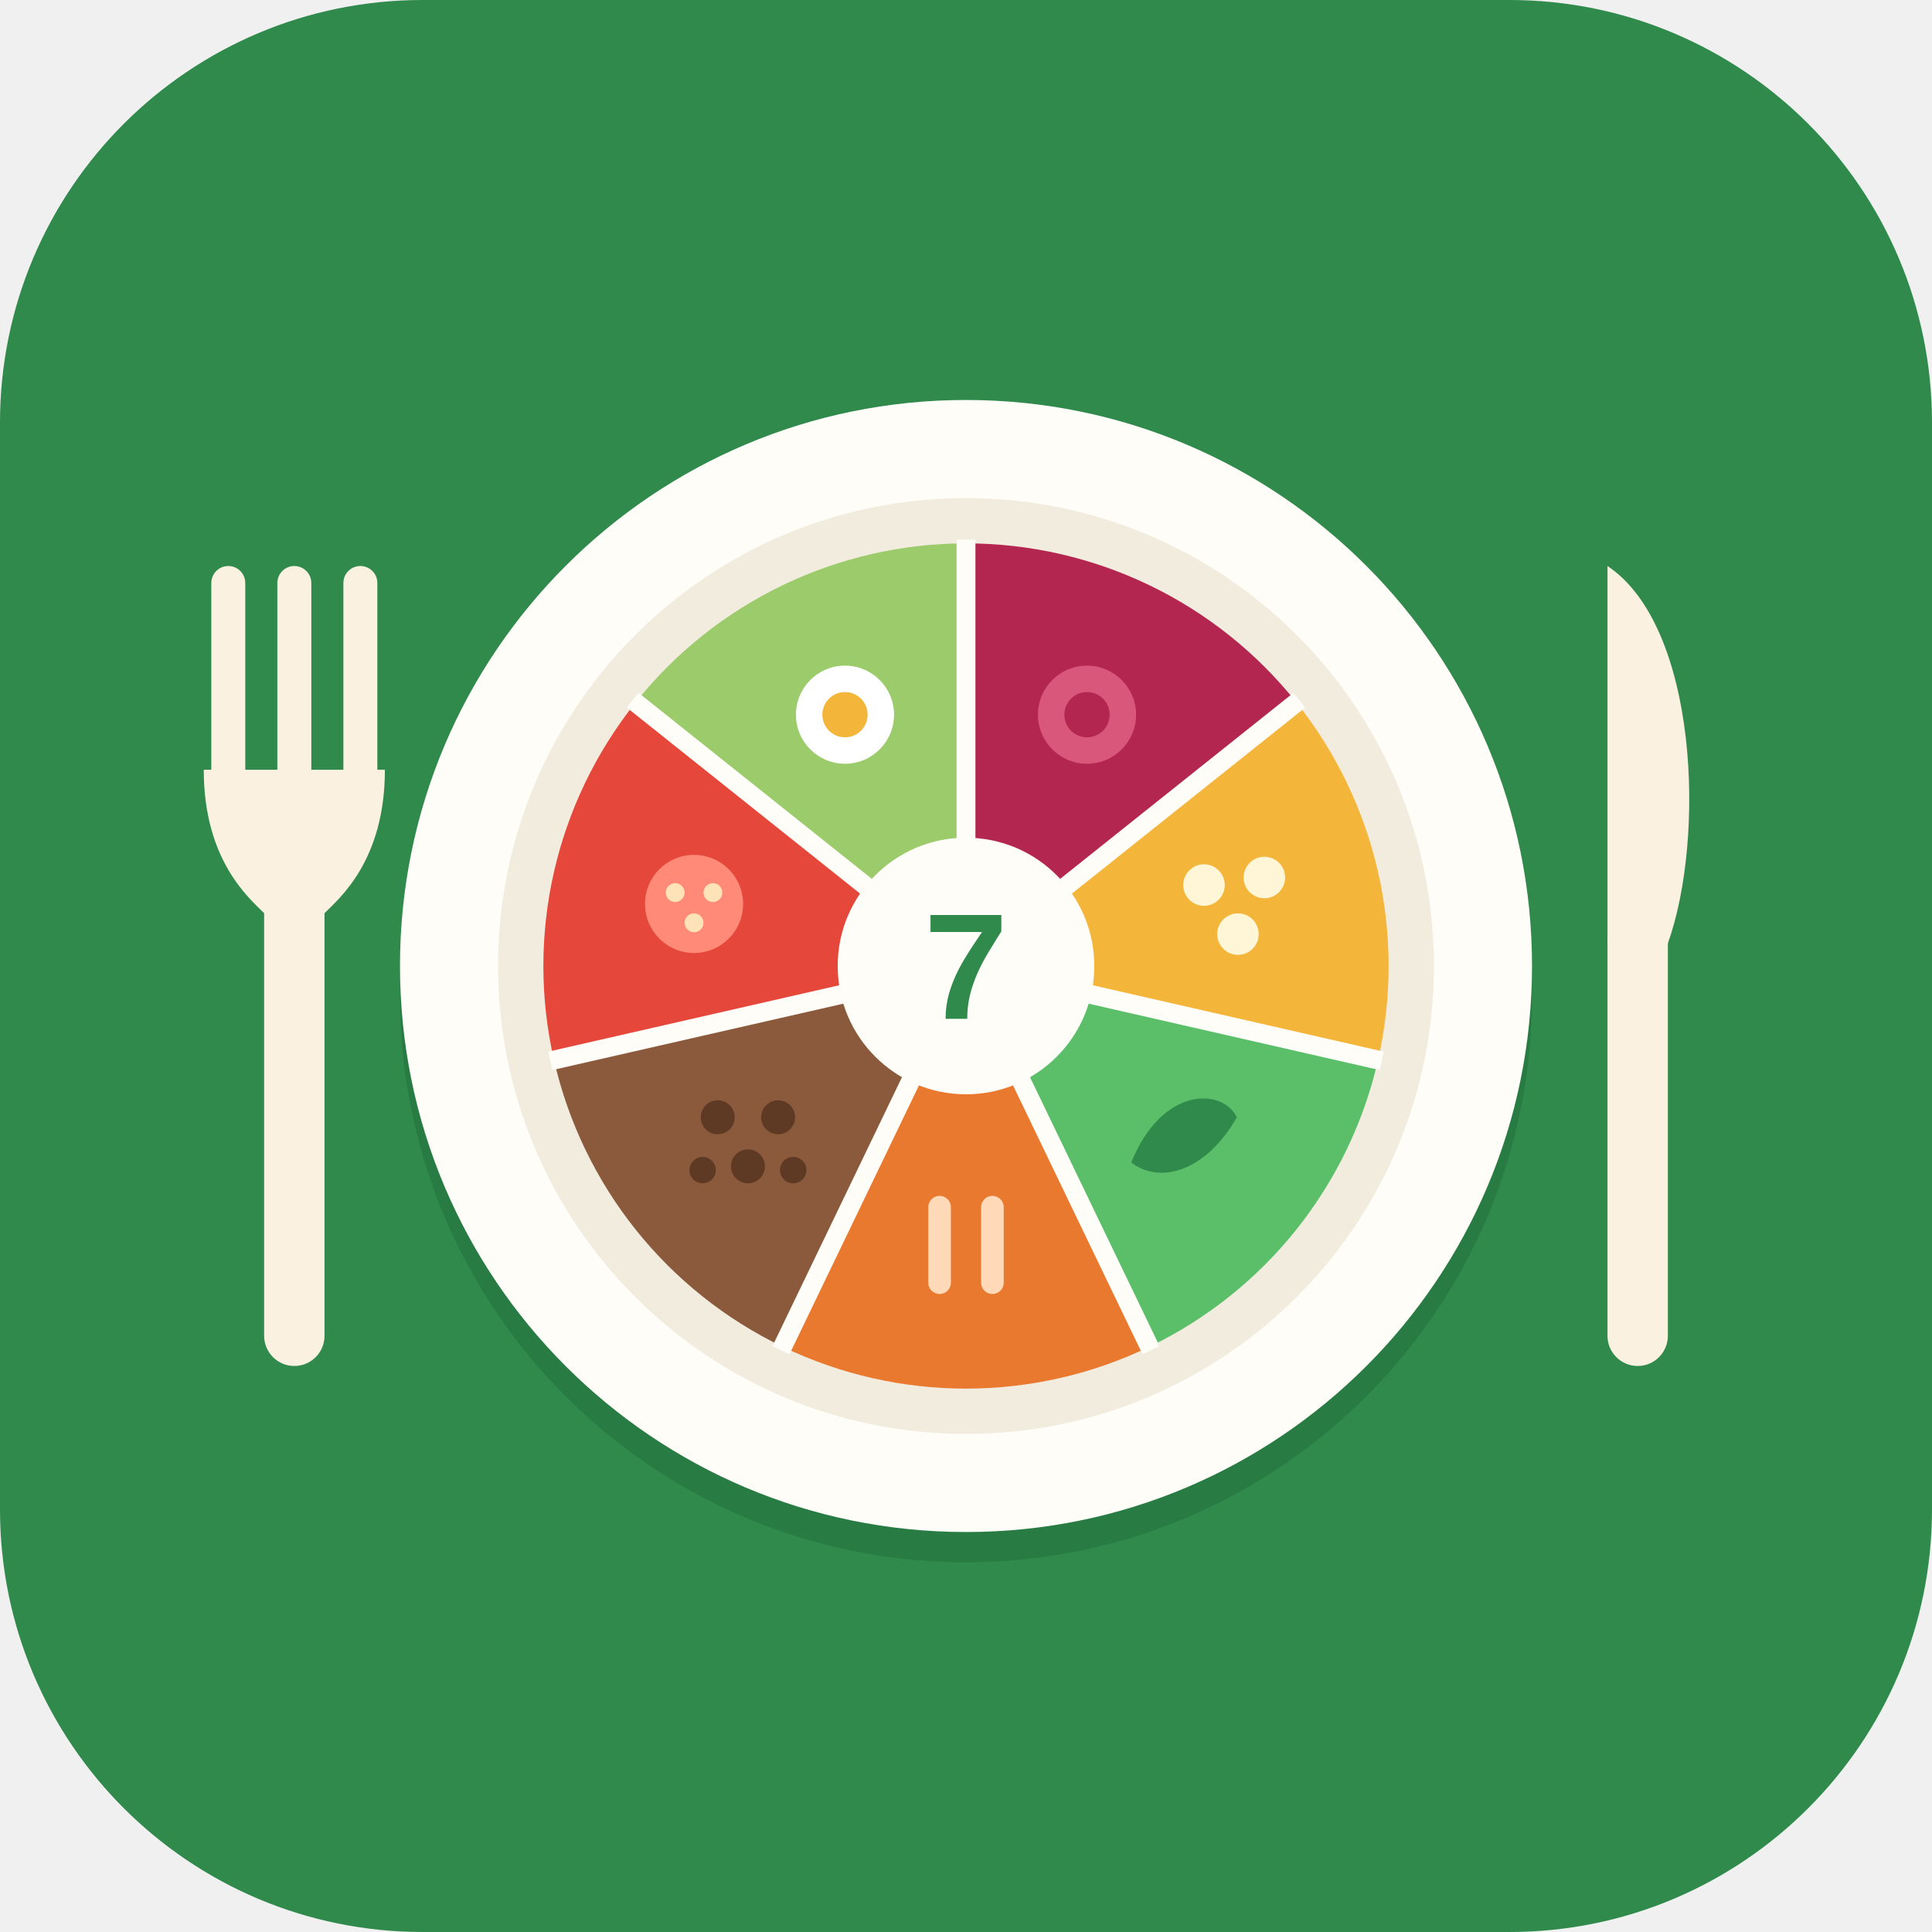
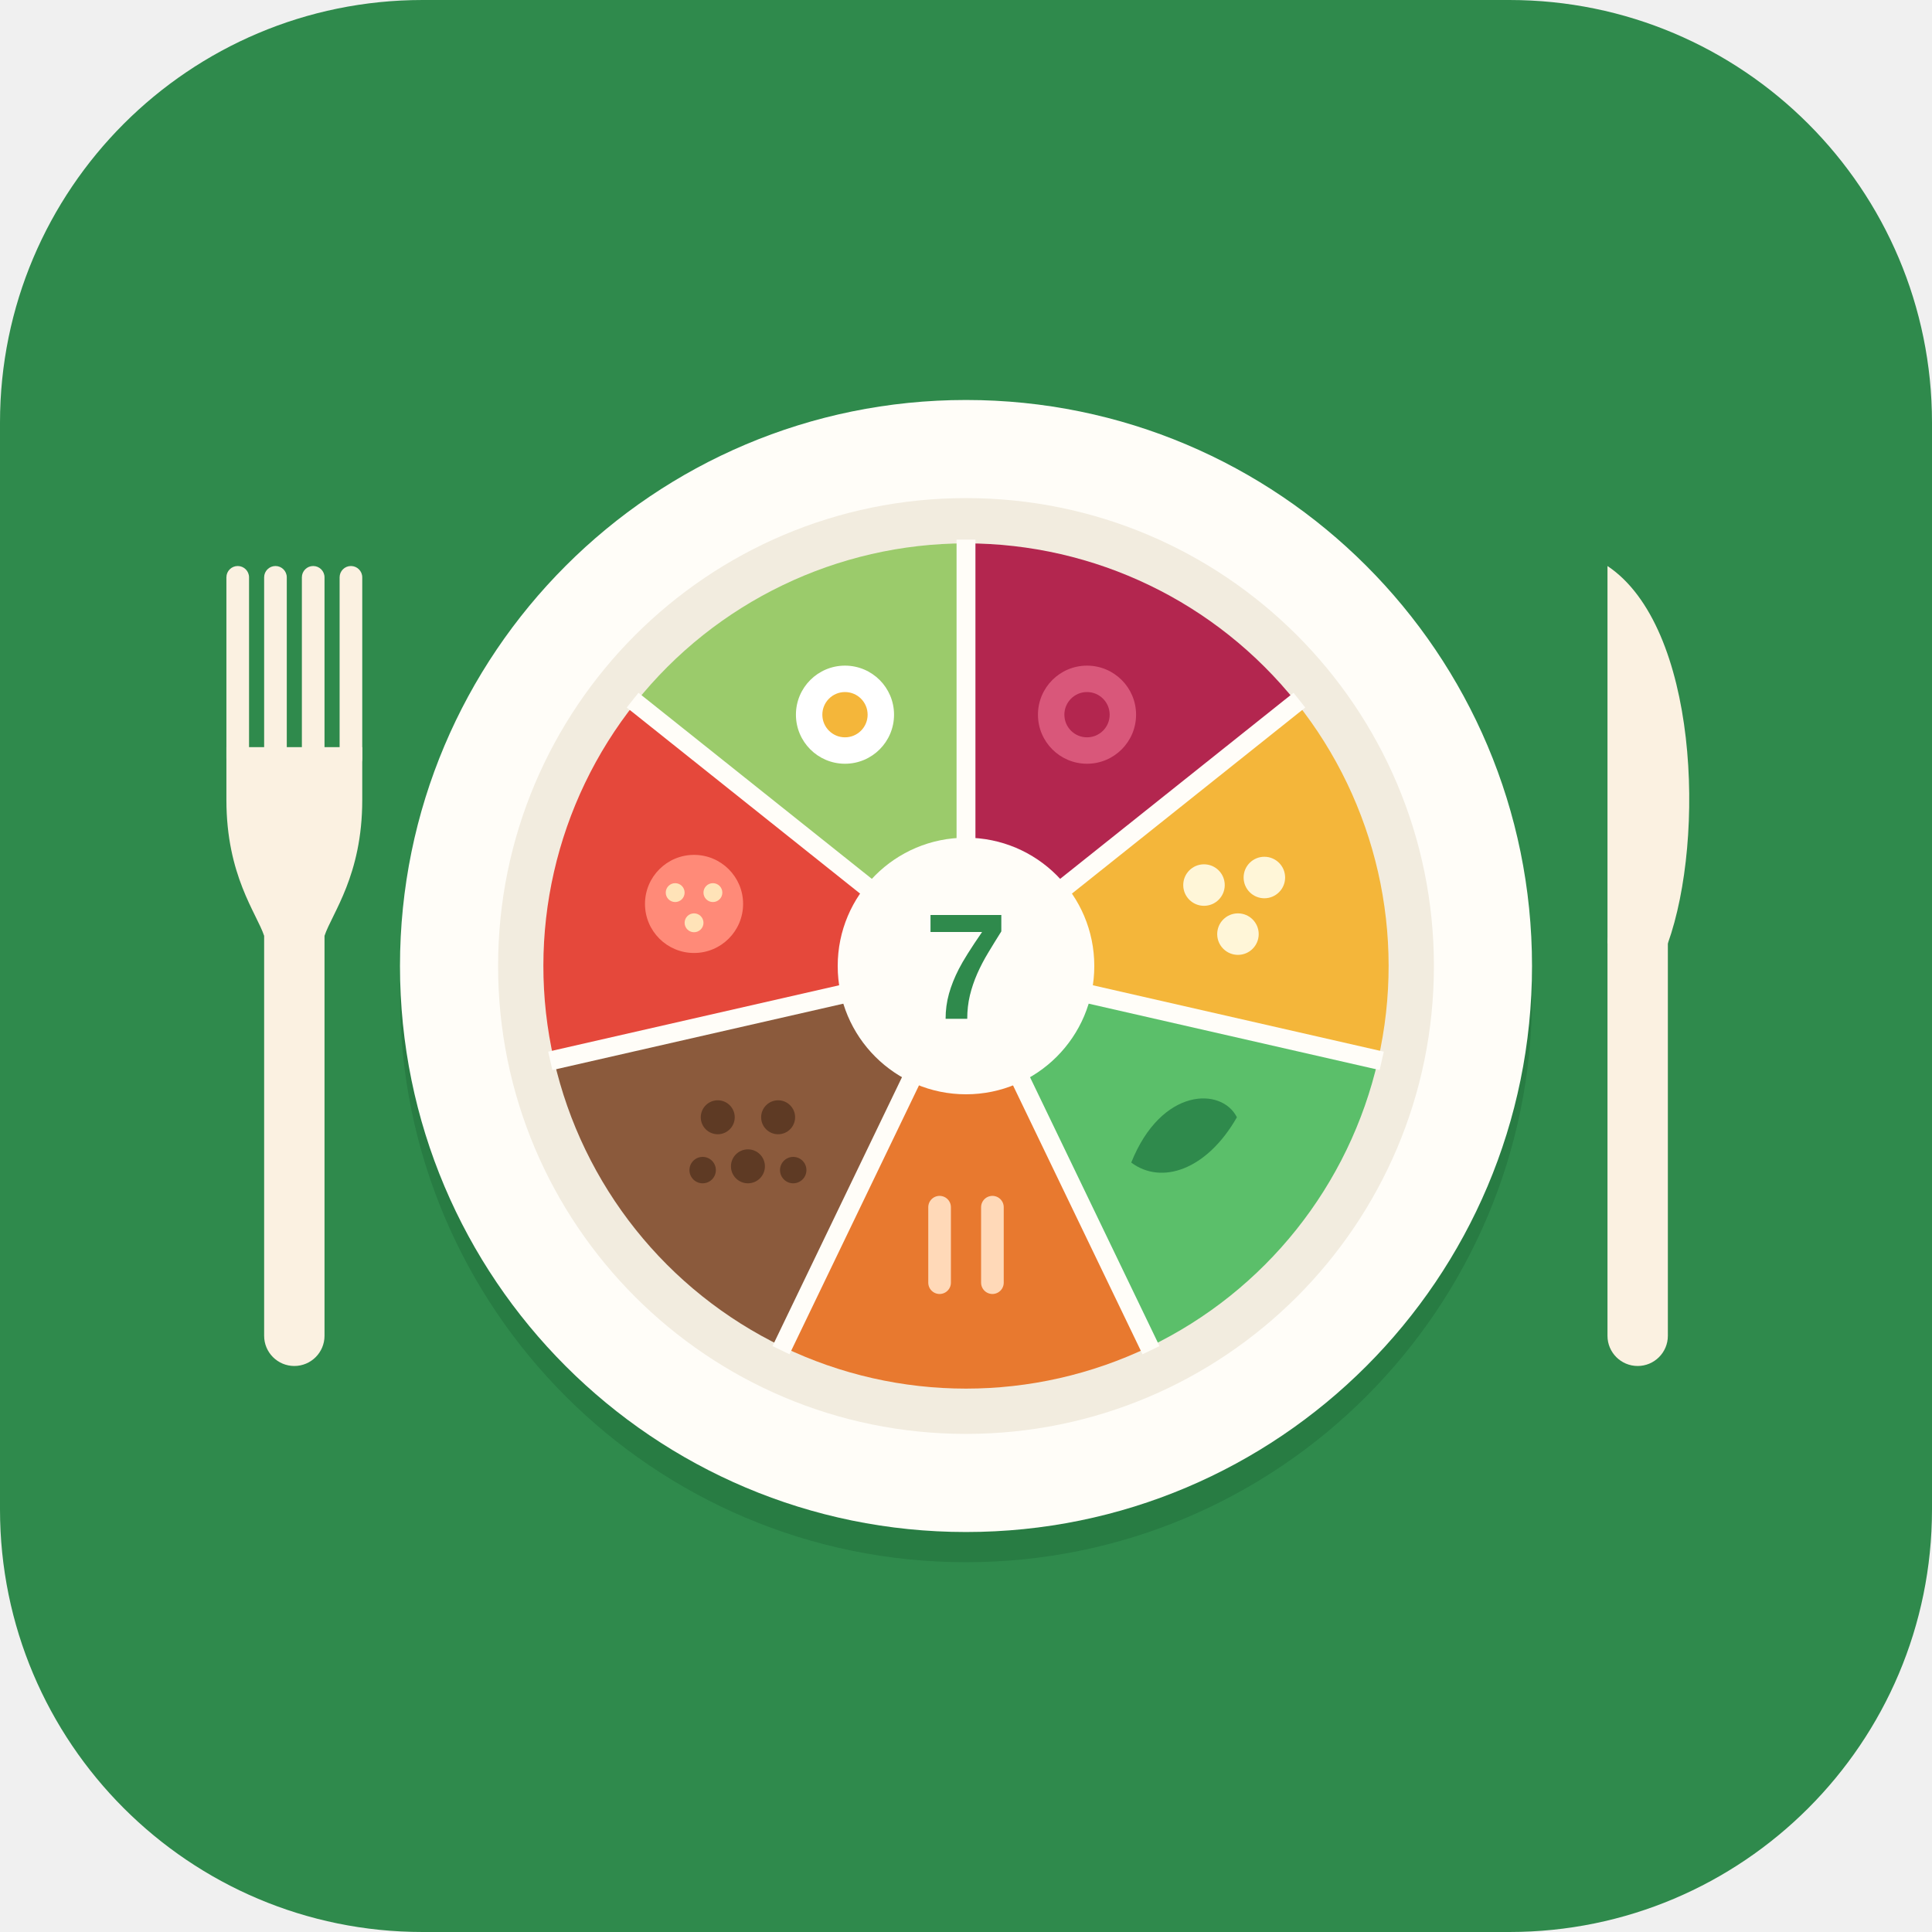
<svg xmlns="http://www.w3.org/2000/svg" viewBox="0 0 512 512">
  <rect width="512" height="512" rx="112" fill="#2F8A4C" />
  <g fill="#FBF1E1">
    <g transform="translate(78 0)">
-       <rect x="-22" y="150" width="9" height="62" rx="4.5" />
-       <rect x="-4.5" y="150" width="9" height="62" rx="4.5" />
-       <rect x="13" y="150" width="9" height="62" rx="4.5" />
-       <path d="M-24 204 H24 C24 228 12 238 8 242 V354 a8 8 0 0 1 -16 0 V242 C-12 238 -24 228 -24 204Z" />
+       <rect x="-18" y="150" width="6" height="54" rx="3" />
+       <rect x="-8" y="150" width="6" height="54" rx="3" />
+       <rect x="2" y="150" width="6" height="54" rx="3" />
+       <rect x="12" y="150" width="6" height="54" rx="3" />
+       <path d="M-18 198 H18 V212 C18 232 10 242 8 248 V354 a8 8 0 0 1 -16 0 V248 C-10 242 -18 232 -18 212 Z" />
    </g>
    <g transform="translate(434 0)">
      <path d="M-8 150 C16 166 18 222 8 250 H-8 Z" />
      <rect x="-8" y="242" width="16" height="120" rx="8" />
    </g>
  </g>
  <circle cx="256" cy="264" r="150" fill="#1E6A38" opacity=".45" />
  <circle cx="256" cy="256" r="150" fill="#FFFDF8" />
  <circle cx="256" cy="256" r="124" fill="#F2ECDF" />
  <g>
    <path d="M256 256 L256.00 144.00 A112 112 0 0 1 343.57 186.17 Z" fill="#B3264F" />
    <path d="M256 256 L343.57 186.17 A112 112 0 0 1 365.19 280.92 Z" fill="#F4B63A" />
    <path d="M256 256 L365.19 280.92 A112 112 0 0 1 304.59 356.91 Z" fill="#5BBF6A" />
    <path d="M256 256 L304.59 356.91 A112 112 0 0 1 207.41 356.91 Z" fill="#E8792F" />
    <path d="M256 256 L207.41 356.91 A112 112 0 0 1 146.81 280.92 Z" fill="#8B5A3C" />
    <path d="M256 256 L146.81 280.92 A112 112 0 0 1 168.43 186.17 Z" fill="#E5483B" />
    <path d="M256 256 L168.43 186.17 A112 112 0 0 1 256.00 144.00 Z" fill="#9BCB6B" />
    <path d="M256 256 L256.00 143.00" stroke="#FFFDF8" stroke-width="5" />
    <path d="M256 256 L344.35 185.55" stroke="#FFFDF8" stroke-width="5" />
    <path d="M256 256 L366.17 281.14" stroke="#FFFDF8" stroke-width="5" />
    <path d="M256 256 L305.03 357.81" stroke="#FFFDF8" stroke-width="5" />
    <path d="M256 256 L206.97 357.81" stroke="#FFFDF8" stroke-width="5" />
    <path d="M256 256 L145.83 281.14" stroke="#FFFDF8" stroke-width="5" />
    <path d="M256 256 L167.65 185.55" stroke="#FFFDF8" stroke-width="5" />
    <g transform="translate(288.07 189.40)">
      <circle r="13" fill="#D9577A" />
      <circle r="6" fill="#B3264F" />
    </g>
    <g transform="translate(328.07 239.55)">
      <g fill="#FFF6D8">
        <circle cx="-9" cy="-5" r="5.5" />
        <circle cx="7" cy="-7" r="5.5" />
        <circle cx="0" cy="8" r="5.5" />
      </g>
    </g>
    <g transform="translate(313.79 302.09)">
      <path d="M-14 6 C-6 -14 10 -14 14 -6 C6 8 -6 12 -14 6Z" fill="#2F8A4C" />
    </g>
    <g transform="translate(256.00 329.92)">
      <g stroke="#FFD9B8" stroke-width="6" stroke-linecap="round">
        <path d="M-7 10 V-10" />
        <path d="M7 10 V-10" />
      </g>
    </g>
    <g transform="translate(198.21 302.09)">
      <g fill="#5E3A24">
        <circle cx="-8" cy="-6" r="4.5" />
        <circle cx="8" cy="-6" r="4.5" />
        <circle cx="0" cy="7" r="4.5" />
        <circle cx="-12" cy="8" r="3.5" />
        <circle cx="12" cy="8" r="3.5" />
      </g>
    </g>
    <g transform="translate(183.93 239.55)">
      <circle r="13" fill="#FF8A78" />
      <g fill="#FFE3B8">
        <circle cx="-5" cy="-3" r="2.5" />
        <circle cx="5" cy="-3" r="2.5" />
        <circle cx="0" cy="5" r="2.5" />
      </g>
    </g>
    <g transform="translate(223.93 189.40)">
      <circle r="13" fill="#FFFFFF" />
      <circle r="6" fill="#F4B63A" />
    </g>
  </g>
  <circle cx="256" cy="256" r="34" fill="#FFFDF8" />
  <text x="256" y="270" text-anchor="middle" font-family="Manrope, Arial, sans-serif" font-weight="800" font-size="40" fill="#2F8A4C">7</text>
</svg>
